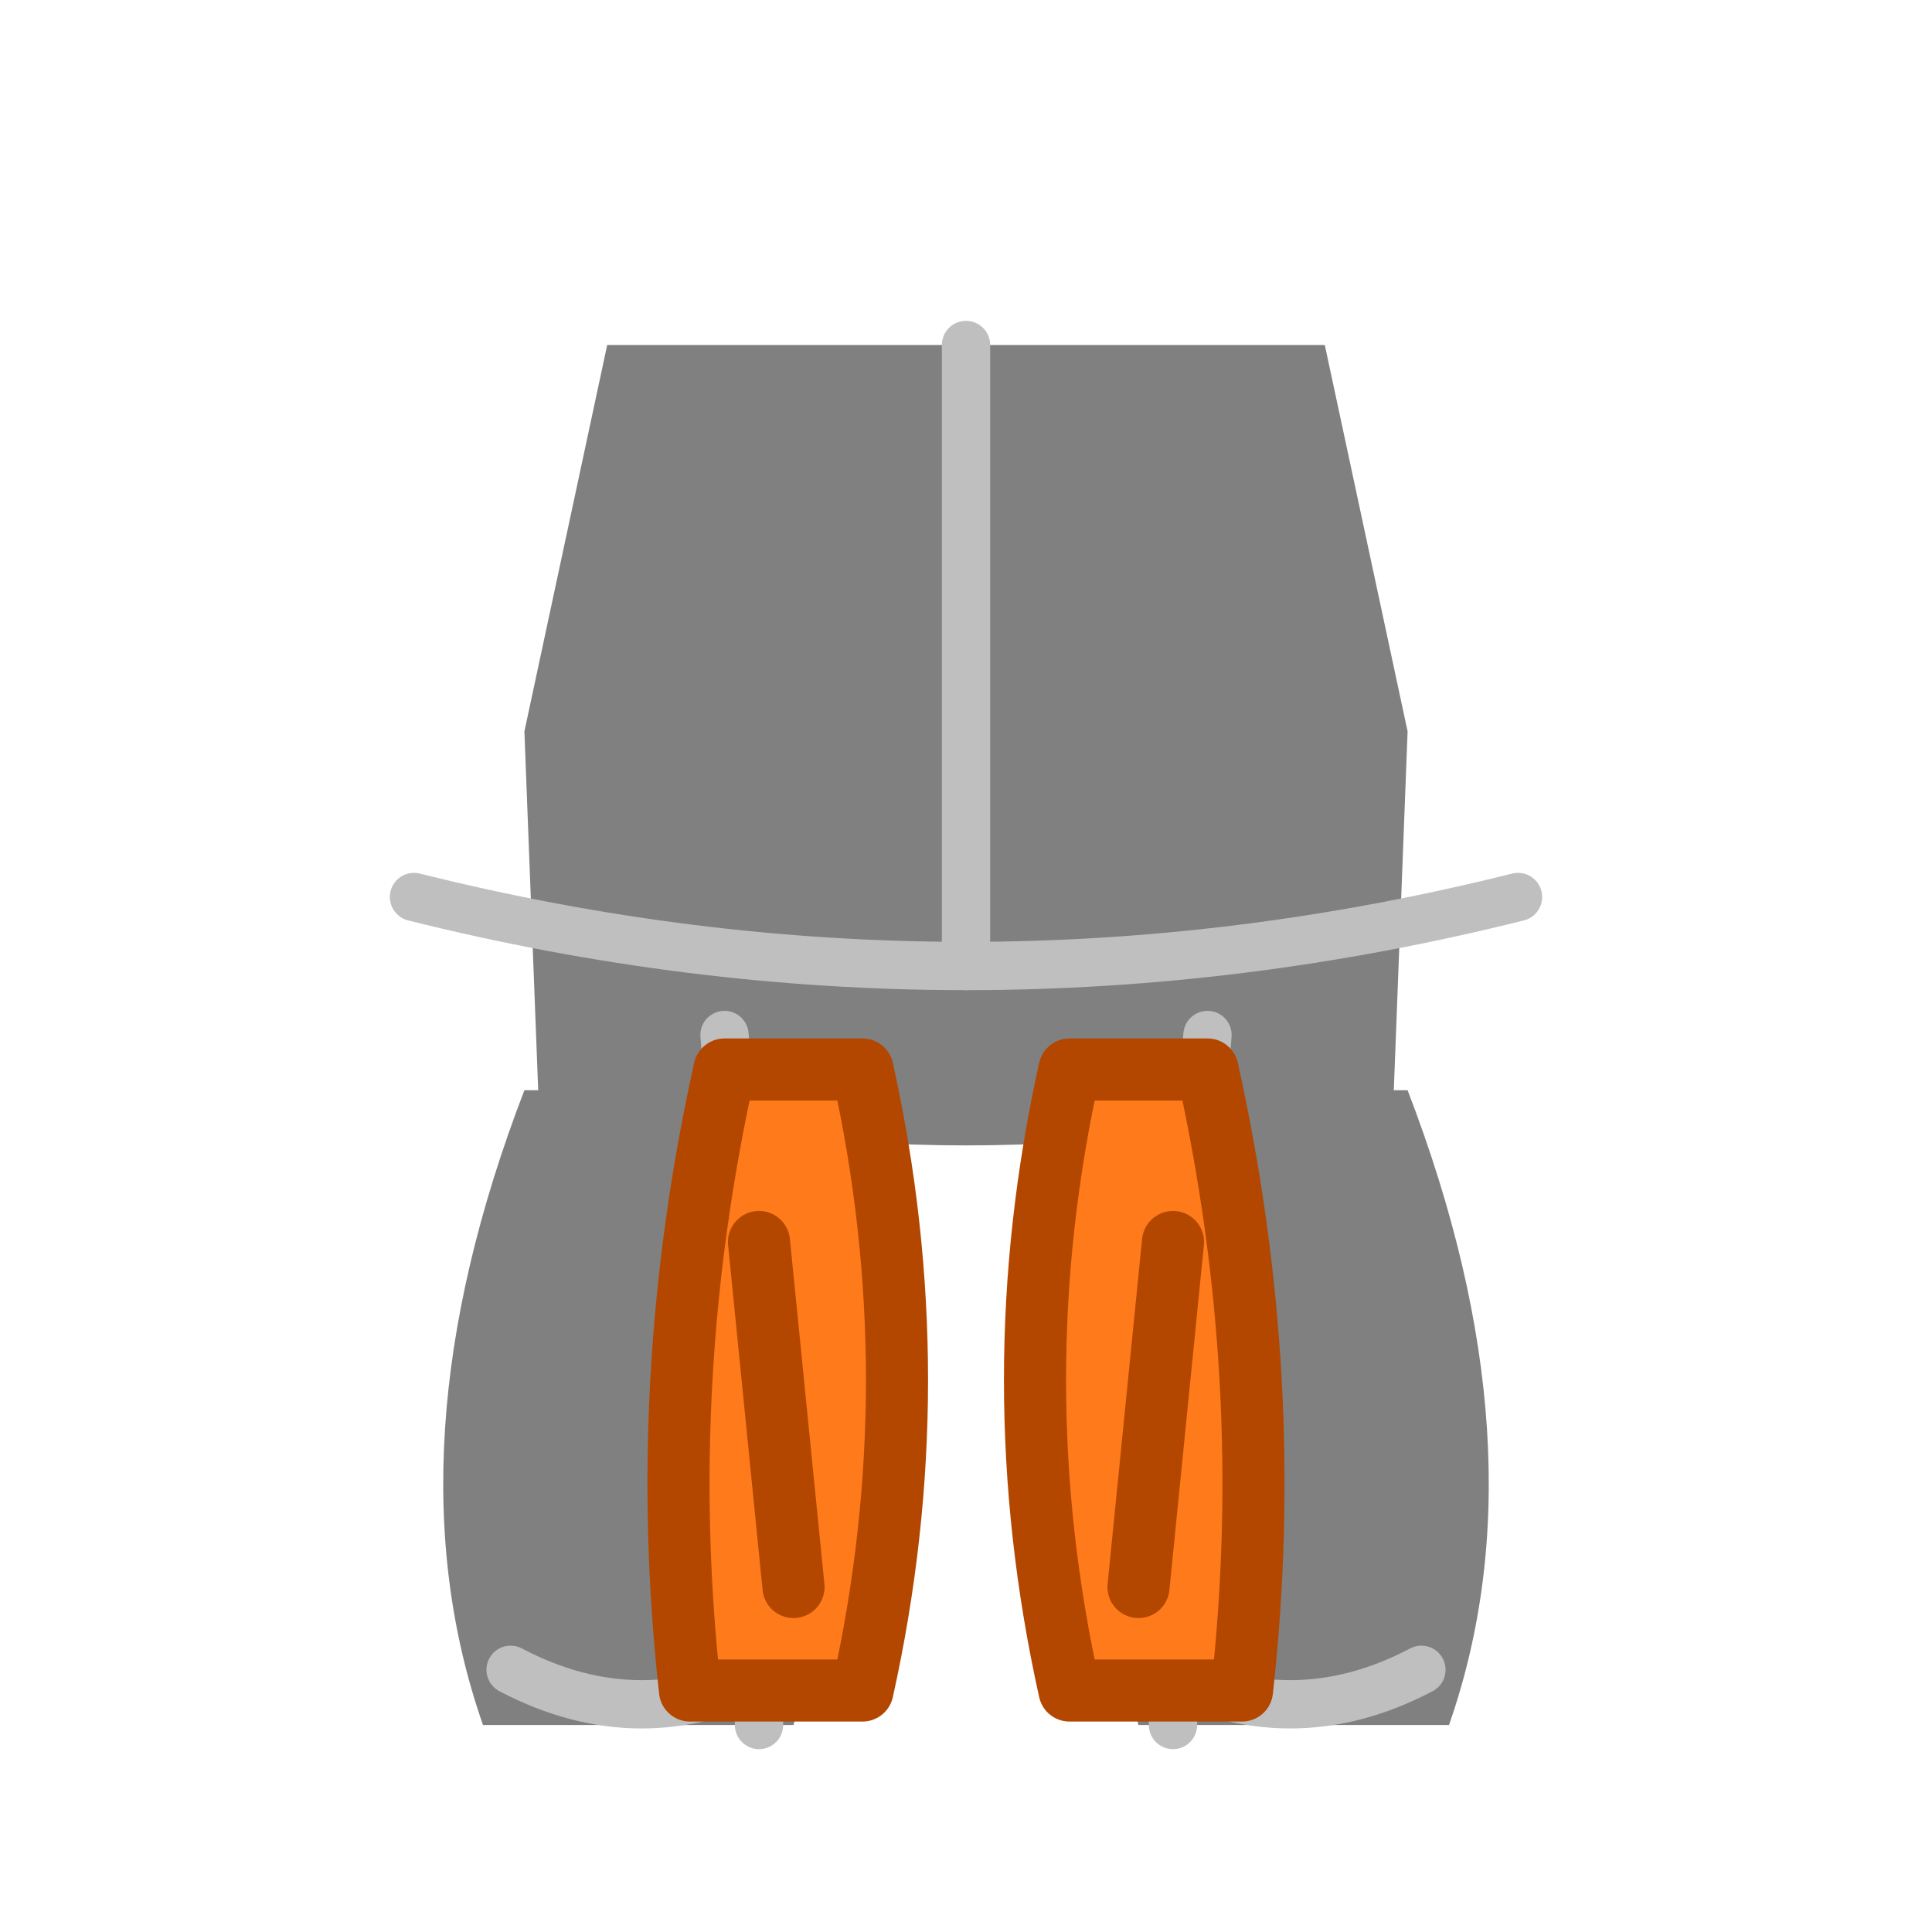
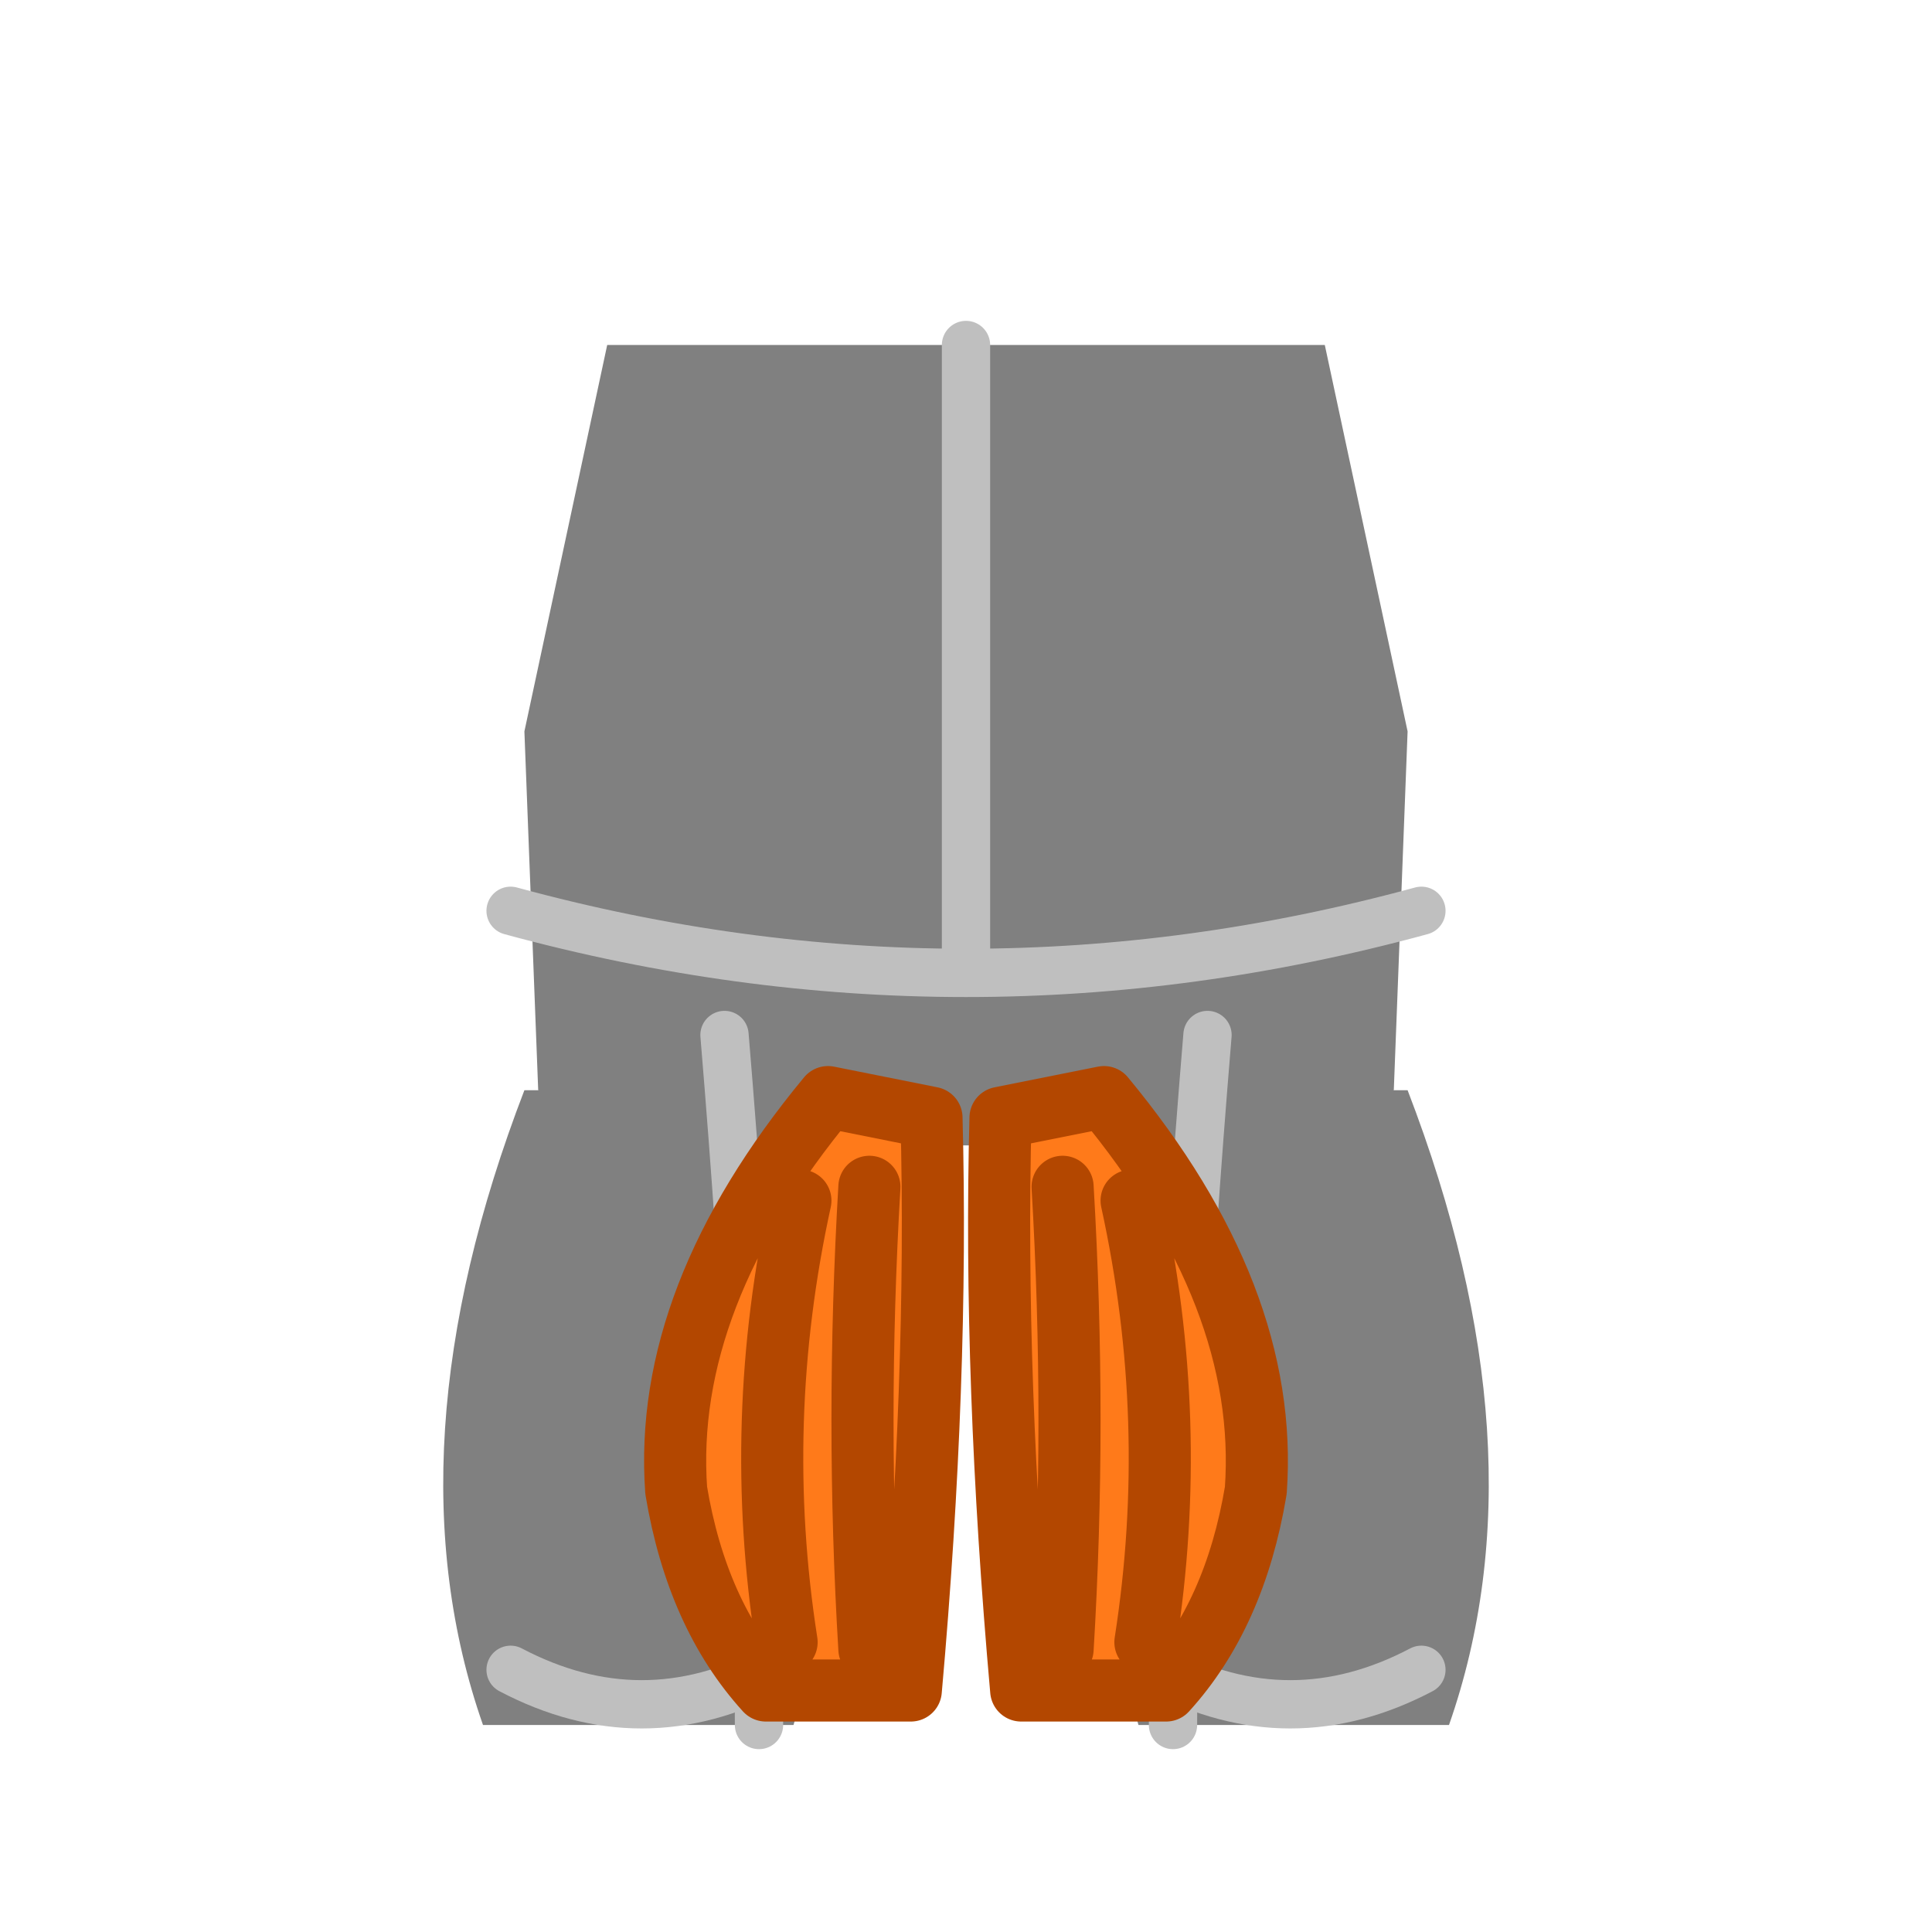
<svg viewBox="10 16 28 28">
  <path fill="#808080" d="M18.8 21 L29.2 21 L30.4 26.6 L30.2 31.8 Q24 33.4 17.8 31.8 L17.6 26.6 Z" />
  <path fill="#808080" d="M17.6 31.8 Q15.6 37 17 41 L21.5 41 Q23 36 22 31.8 Z" />
  <g transform="translate(48 0) scale(-1 1)">
    <path fill="#808080" d="M17.6 31.8 Q15.6 37 17 41 L21.5 41 Q23 36 22 31.8 Z" />
  </g>
  <path fill="none" stroke="#bfbfbf" stroke-width="0.7" stroke-linecap="round" d="M24 21 L24 30" />
-   <path fill="none" stroke="#bfbfbf" stroke-width="0.7" stroke-linecap="round" d="M16 29 Q24 31 32 29" />
+   <path fill="none" stroke="#bfbfbf" stroke-width="0.7" stroke-linecap="round" d="M17.4 29.2 Q24 31 30.6 29.2" />
  <path fill="none" stroke="#bfbfbf" stroke-width="0.7" stroke-linecap="round" d="M20.5 31 Q21 37 21 41" />
  <path fill="none" stroke="#bfbfbf" stroke-width="0.7" stroke-linecap="round" d="M17.4 40.2 Q19.3 41.2 21.2 40.2" />
  <g transform="translate(48 0) scale(-1 1)">
    <path fill="none" stroke="#bfbfbf" stroke-width="0.7" stroke-linecap="round" d="M20.5 31 Q21 37 21 41" />
    <path fill="none" stroke="#bfbfbf" stroke-width="0.7" stroke-linecap="round" d="M17.4 40.2 Q19.3 41.2 21.2 40.2" />
  </g>
-   <path fill="#ff7a1a" d="M20.5 31.5 Q19.5 36 20 40.5 L22.5 40.5 Q23.5 36 22.5 31.5 Z" />
+   <path fill="#ff7a1a" d="M22 31.9 Q19.6 34.8 19.8 37.6 Q20.1 39.4 21.1 40.5 L23.2 40.5 Q23.6 36 23.5 32.2 Z" />
  <g transform="translate(48 0) scale(-1 1)">
-     <path fill="#ff7a1a" d="M20.5 31.5 Q19.5 36 20 40.5 L22.5 40.5 Q23.5 36 22.5 31.5 Z" />
+     <path fill="#ff7a1a" d="M22 31.9 Q19.6 34.8 19.8 37.6 Q20.1 39.4 21.1 40.5 L23.2 40.5 Q23.6 36 23.5 32.2 Z" />
  </g>
-   <path fill="none" stroke="#b34700" stroke-width="0.9" stroke-linecap="round" stroke-linejoin="round" d="M20.5 31.5 Q19.5 36 20 40.5 L22.5 40.5 Q23.5 36 22.5 31.5 Z M21 34 L21.5 39" />
+   <path fill="none" stroke="#b34700" stroke-width="0.9" stroke-linecap="round" stroke-linejoin="round" d="M22 31.9 Q19.6 34.8 19.8 37.6 Q20.1 39.4 21.1 40.5 L23.2 40.5 Q23.6 36 23.5 32.2 Z M21.6 33.4 Q20.9 36.6 21.4 39.8 M22.6 33.2 Q22.4 36.6 22.6 39.9" />
  <g transform="translate(48 0) scale(-1 1)">
-     <path fill="none" stroke="#b34700" stroke-width="0.9" stroke-linecap="round" stroke-linejoin="round" d="M20.5 31.5 Q19.5 36 20 40.5 L22.5 40.5 Q23.5 36 22.5 31.5 Z M21 34 L21.5 39" />
+     <path fill="none" stroke="#b34700" stroke-width="0.9" stroke-linecap="round" stroke-linejoin="round" d="M22 31.9 Q19.6 34.8 19.8 37.6 Q20.1 39.4 21.1 40.5 L23.2 40.5 Q23.6 36 23.5 32.2 Z M21.6 33.4 Q20.9 36.6 21.4 39.8 M22.6 33.2 Q22.4 36.6 22.6 39.9" />
  </g>
</svg>
